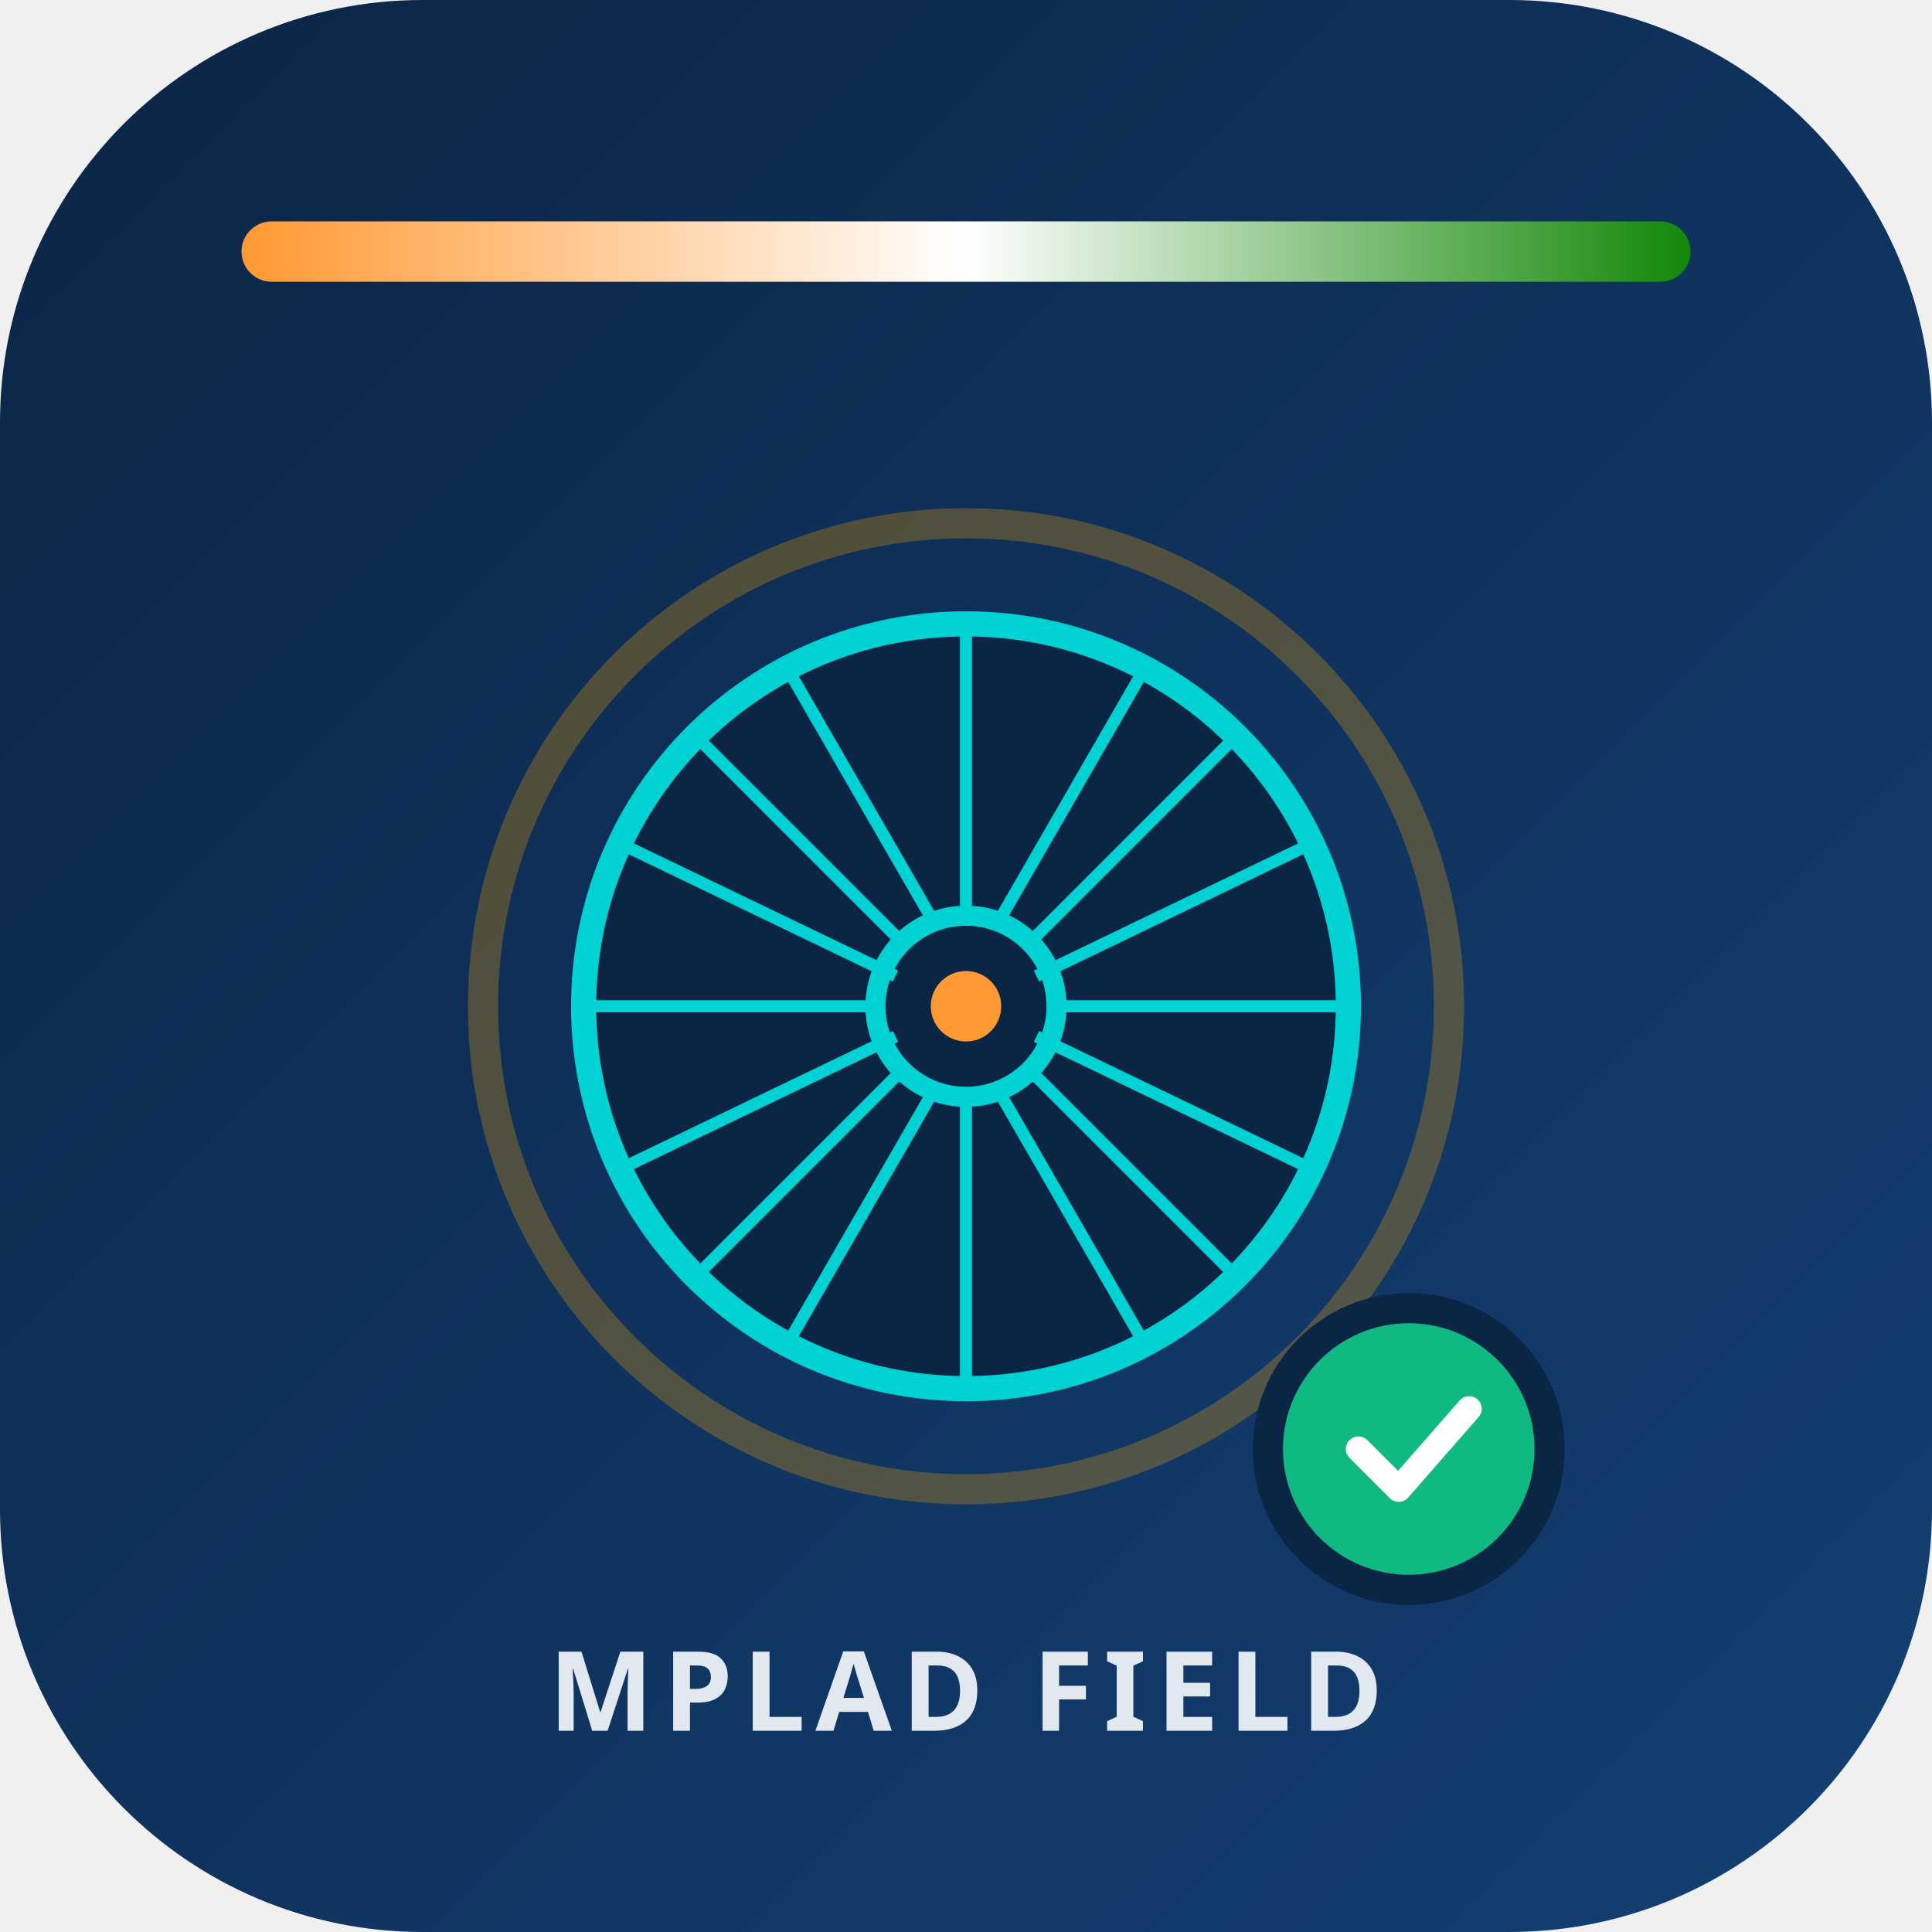
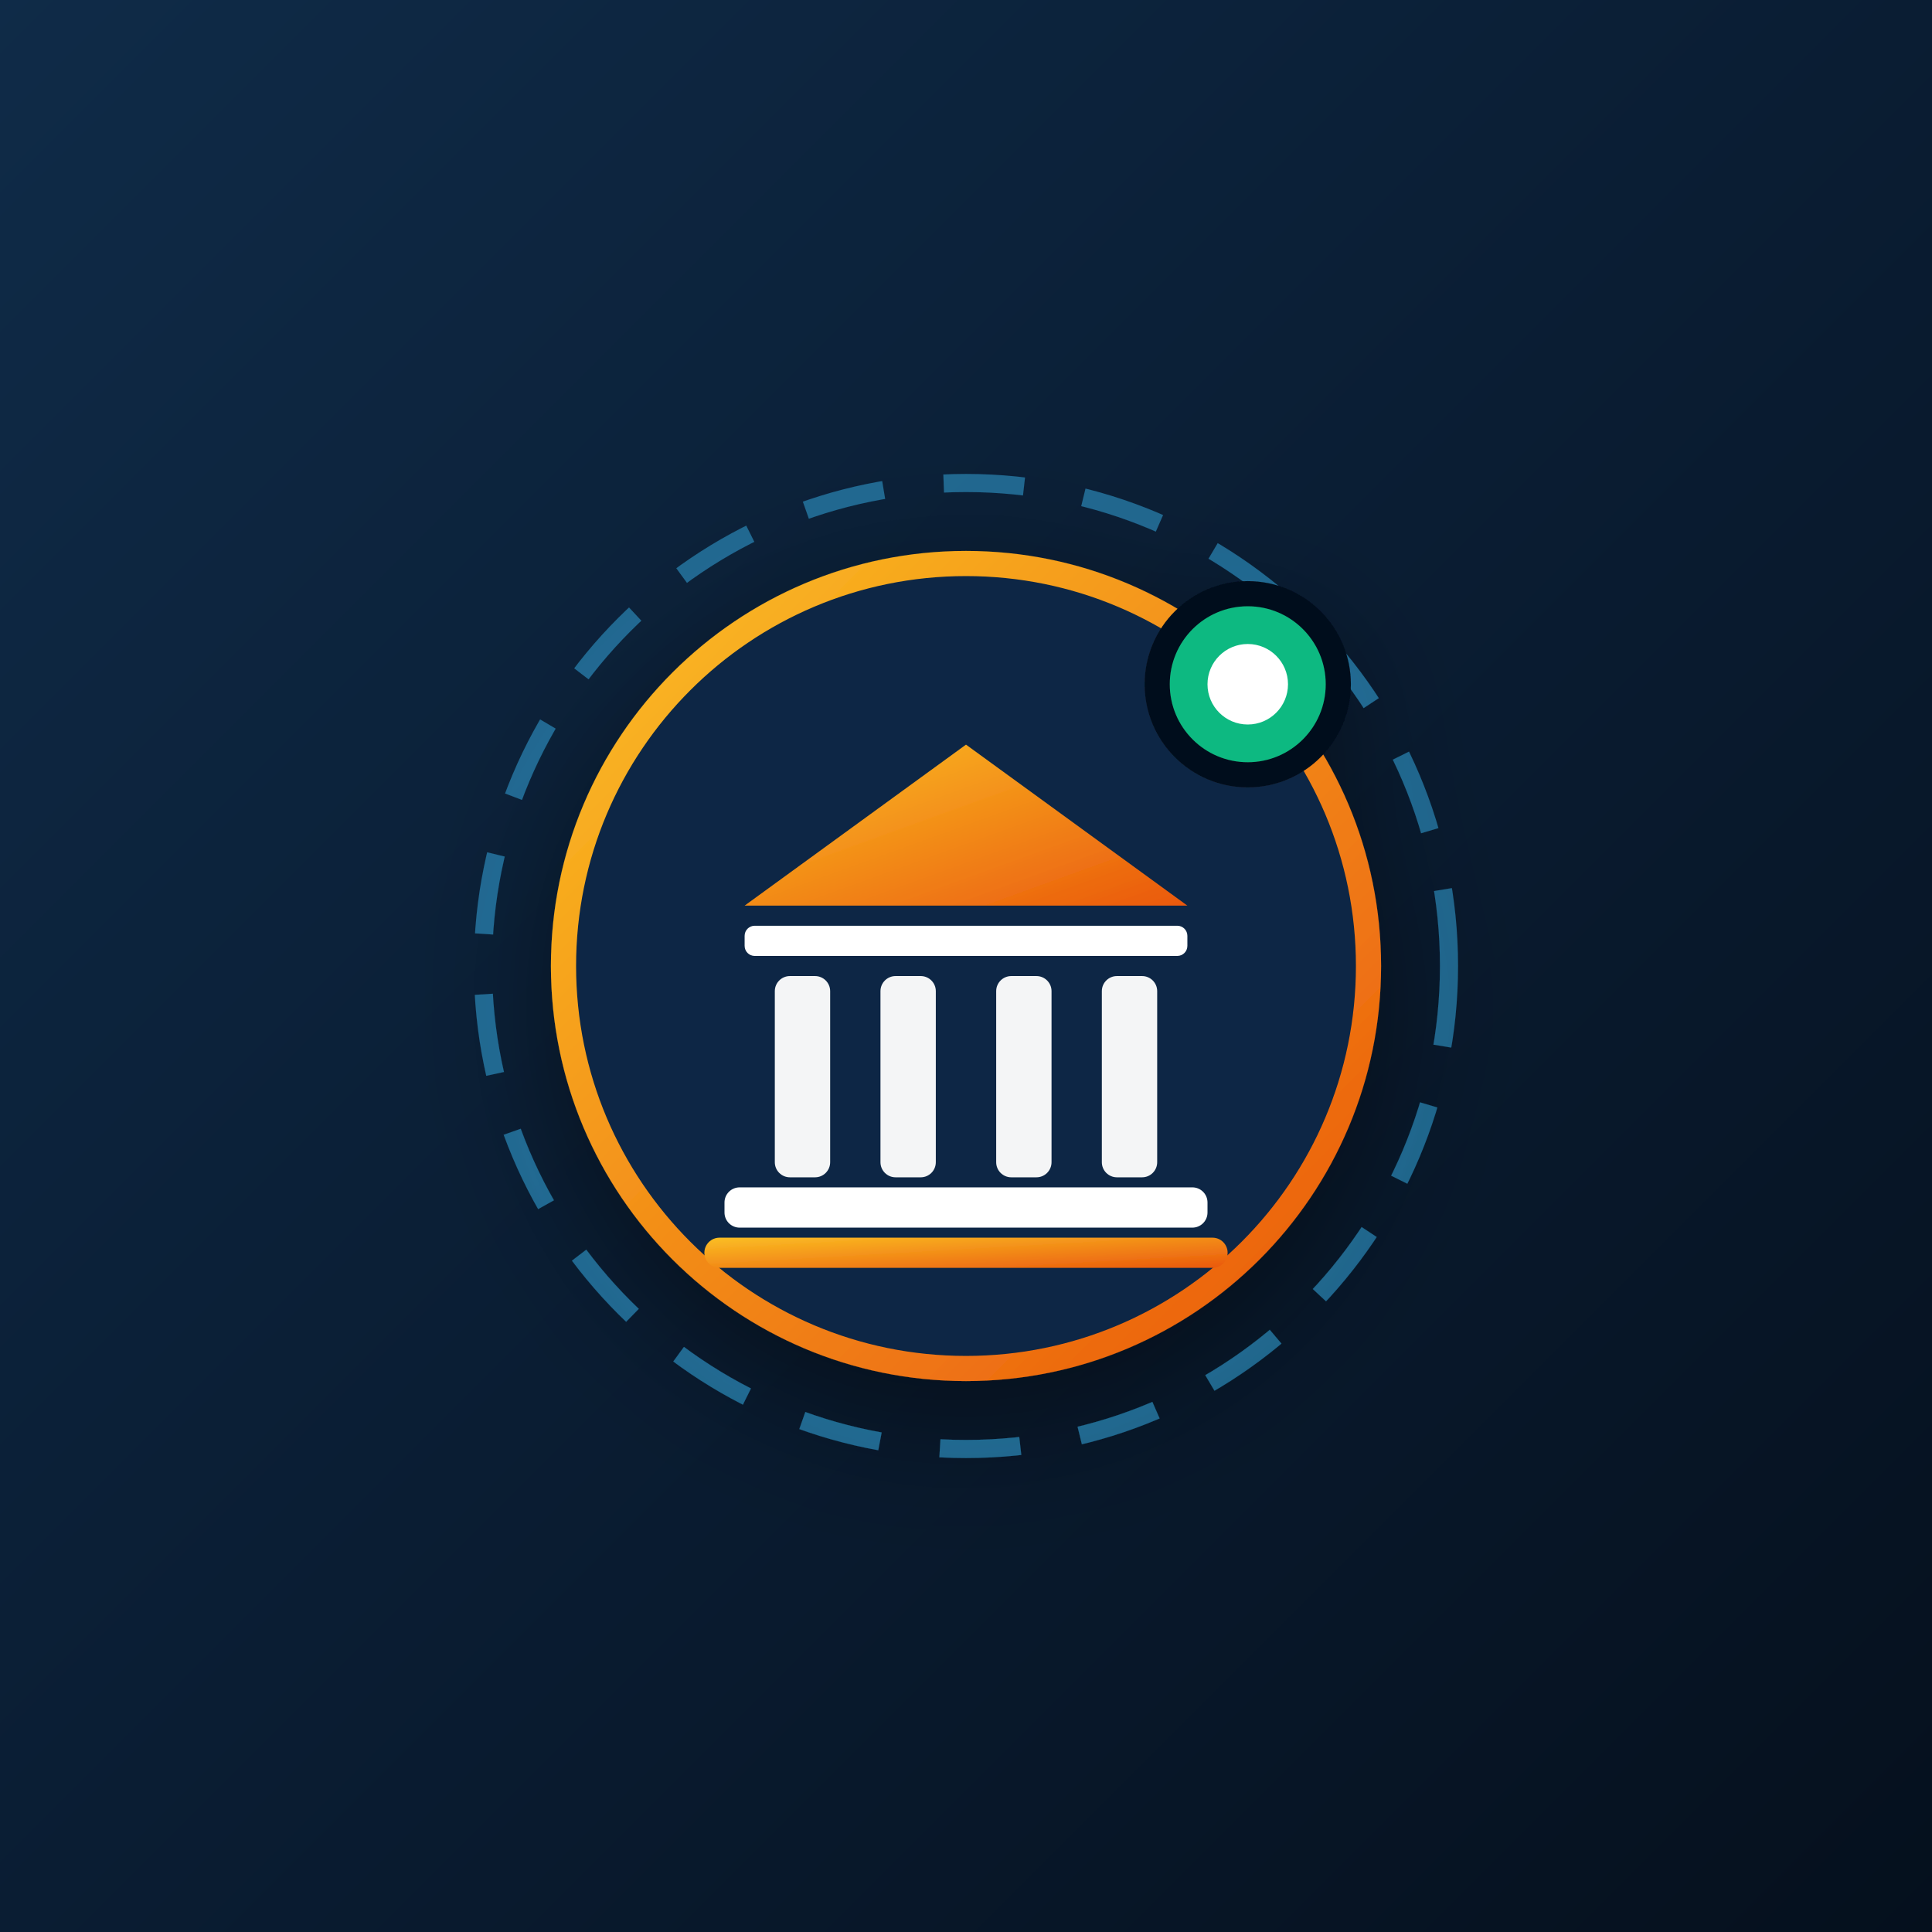
<svg xmlns="http://www.w3.org/2000/svg" width="192" height="192" viewBox="0 0 192 192">
  <defs>
-     <linearGradient id="bgGrad" x1="0%" y1="0%" x2="100%" y2="100%">
-       <stop offset="0%" stop-color="#0B2545" />
-       <stop offset="100%" stop-color="#134074" />
+     <linearGradient id="pwaBg" x1="0%" y1="0%" x2="100%" y2="100%">
+       <stop offset="0%" stop-color="#0F2B48" />
+       <stop offset="50%" stop-color="#0A1D33" />
+       <stop offset="100%" stop-color="#05101D" />
    </linearGradient>
-     <linearGradient id="flagGrad" x1="0%" y1="0%" x2="100%" y2="0%">
-       <stop offset="0%" stop-color="#FF9933" />
-       <stop offset="50%" stop-color="#FFFFFF" />
-       <stop offset="100%" stop-color="#138808" />
+     <linearGradient id="goldGrad" x1="0%" y1="0%" x2="100%" y2="100%">
+       <stop offset="0%" stop-color="#FBBF24" />
+       <stop offset="100%" stop-color="#EA580C" />
    </linearGradient>
+     <linearGradient id="radarGrad" x1="0%" y1="0%" x2="100%" y2="100%">
+       <stop offset="0%" stop-color="#38BDF8" />
+       <stop offset="100%" stop-color="#0284C7" />
+     </linearGradient>
+     <filter id="glow" x="-20%" y="-20%" width="140%" height="140%">
+       <feDropShadow dx="0" dy="4" stdDeviation="6" flood-color="#000000" flood-opacity="0.4" />
+     </filter>
  </defs>
-   <rect width="192" height="192" rx="42" fill="url(#bgGrad)" />
-   <rect x="24" y="22" width="144" height="6" rx="3" fill="url(#flagGrad)" />
-   <circle cx="96" cy="100" r="48" stroke="#EE9B00" stroke-width="3" fill="none" opacity="0.3" />
-   <circle cx="96" cy="100" r="38" stroke="#00D2D3" stroke-width="2.5" fill="#0B2545" />
-   <circle cx="96" cy="100" r="9" fill="#0B2545" stroke="#00D2D3" stroke-width="2" />
-   <circle cx="96" cy="100" r="3.5" fill="#FF9933" />
-   <g stroke="#00D2D3" stroke-width="1.2">
-     <line x1="96" y1="62" x2="96" y2="91" />
-     <line x1="96" y1="109" x2="96" y2="138" />
-     <line x1="58" y1="100" x2="87" y2="100" />
-     <line x1="105" y1="100" x2="134" y2="100" />
-     <line x1="69" y1="73" x2="90" y2="94" />
-     <line x1="102" y1="106" x2="123" y2="127" />
-     <line x1="69" y1="127" x2="90" y2="106" />
-     <line x1="102" y1="94" x2="123" y2="73" />
-     <line x1="78" y1="66" x2="93" y2="92" />
-     <line x1="99" y1="108" x2="114" y2="134" />
-     <line x1="62" y1="84" x2="89" y2="97" />
-     <line x1="103" y1="103" x2="130" y2="116" />
-     <line x1="62" y1="116" x2="89" y2="103" />
-     <line x1="103" y1="97" x2="130" y2="84" />
-     <line x1="78" y1="134" x2="93" y2="108" />
-     <line x1="99" y1="92" x2="114" y2="66" />
+   <rect width="192" height="192" fill="url(#pwaBg)" />
+   <g transform="translate(96, 96)" filter="url(#glow)">
+     <circle cx="0" cy="0" r="48" fill="none" stroke="#38BDF8" stroke-width="1.8" stroke-dasharray="8 6" opacity="0.45" />
+     <circle cx="0" cy="0" r="40" fill="#0D2744" stroke="url(#goldGrad)" stroke-width="2.5" />
+     <path d="M -22 -6 L 0 -22 L 22 -6 Z" fill="url(#goldGrad)" />
+     <rect x="-22" y="-4" width="44" height="3" rx="1" fill="#FFFFFF" />
+     <rect x="-19" y="1" width="5.5" height="20" rx="1.5" fill="#FFFFFF" opacity="0.95" />
+     <rect x="-8.5" y="1" width="5.5" height="20" rx="1.5" fill="#FFFFFF" opacity="0.95" />
+     <rect x="3" y="1" width="5.5" height="20" rx="1.5" fill="#FFFFFF" opacity="0.95" />
+     <rect x="13.5" y="1" width="5.5" height="20" rx="1.5" fill="#FFFFFF" opacity="0.95" />
+     <rect x="-24" y="22" width="48" height="4" rx="1.5" fill="#FFFFFF" />
+     <rect x="-26" y="27" width="52" height="3" rx="1.5" fill="url(#goldGrad)" />
+     <circle cx="28" cy="-28" r="9" fill="#10B981" stroke="#05101D" stroke-width="2.5" />
+     <circle cx="28" cy="-28" r="4" fill="#FFFFFF" />
  </g>
-   <circle cx="140" cy="144" r="14" fill="#10B981" stroke="#0B2545" stroke-width="3" />
-   <path d="M135 144 L139 148 L146 140" stroke="#FFFFFF" stroke-width="2.5" fill="none" stroke-linecap="round" stroke-linejoin="round" />
-   <text x="96" y="172" fill="#E2E8F0" font-family="system-ui, sans-serif" font-weight="bold" font-size="11" text-anchor="middle" letter-spacing="1">MPLAD FIELD</text>
</svg>
